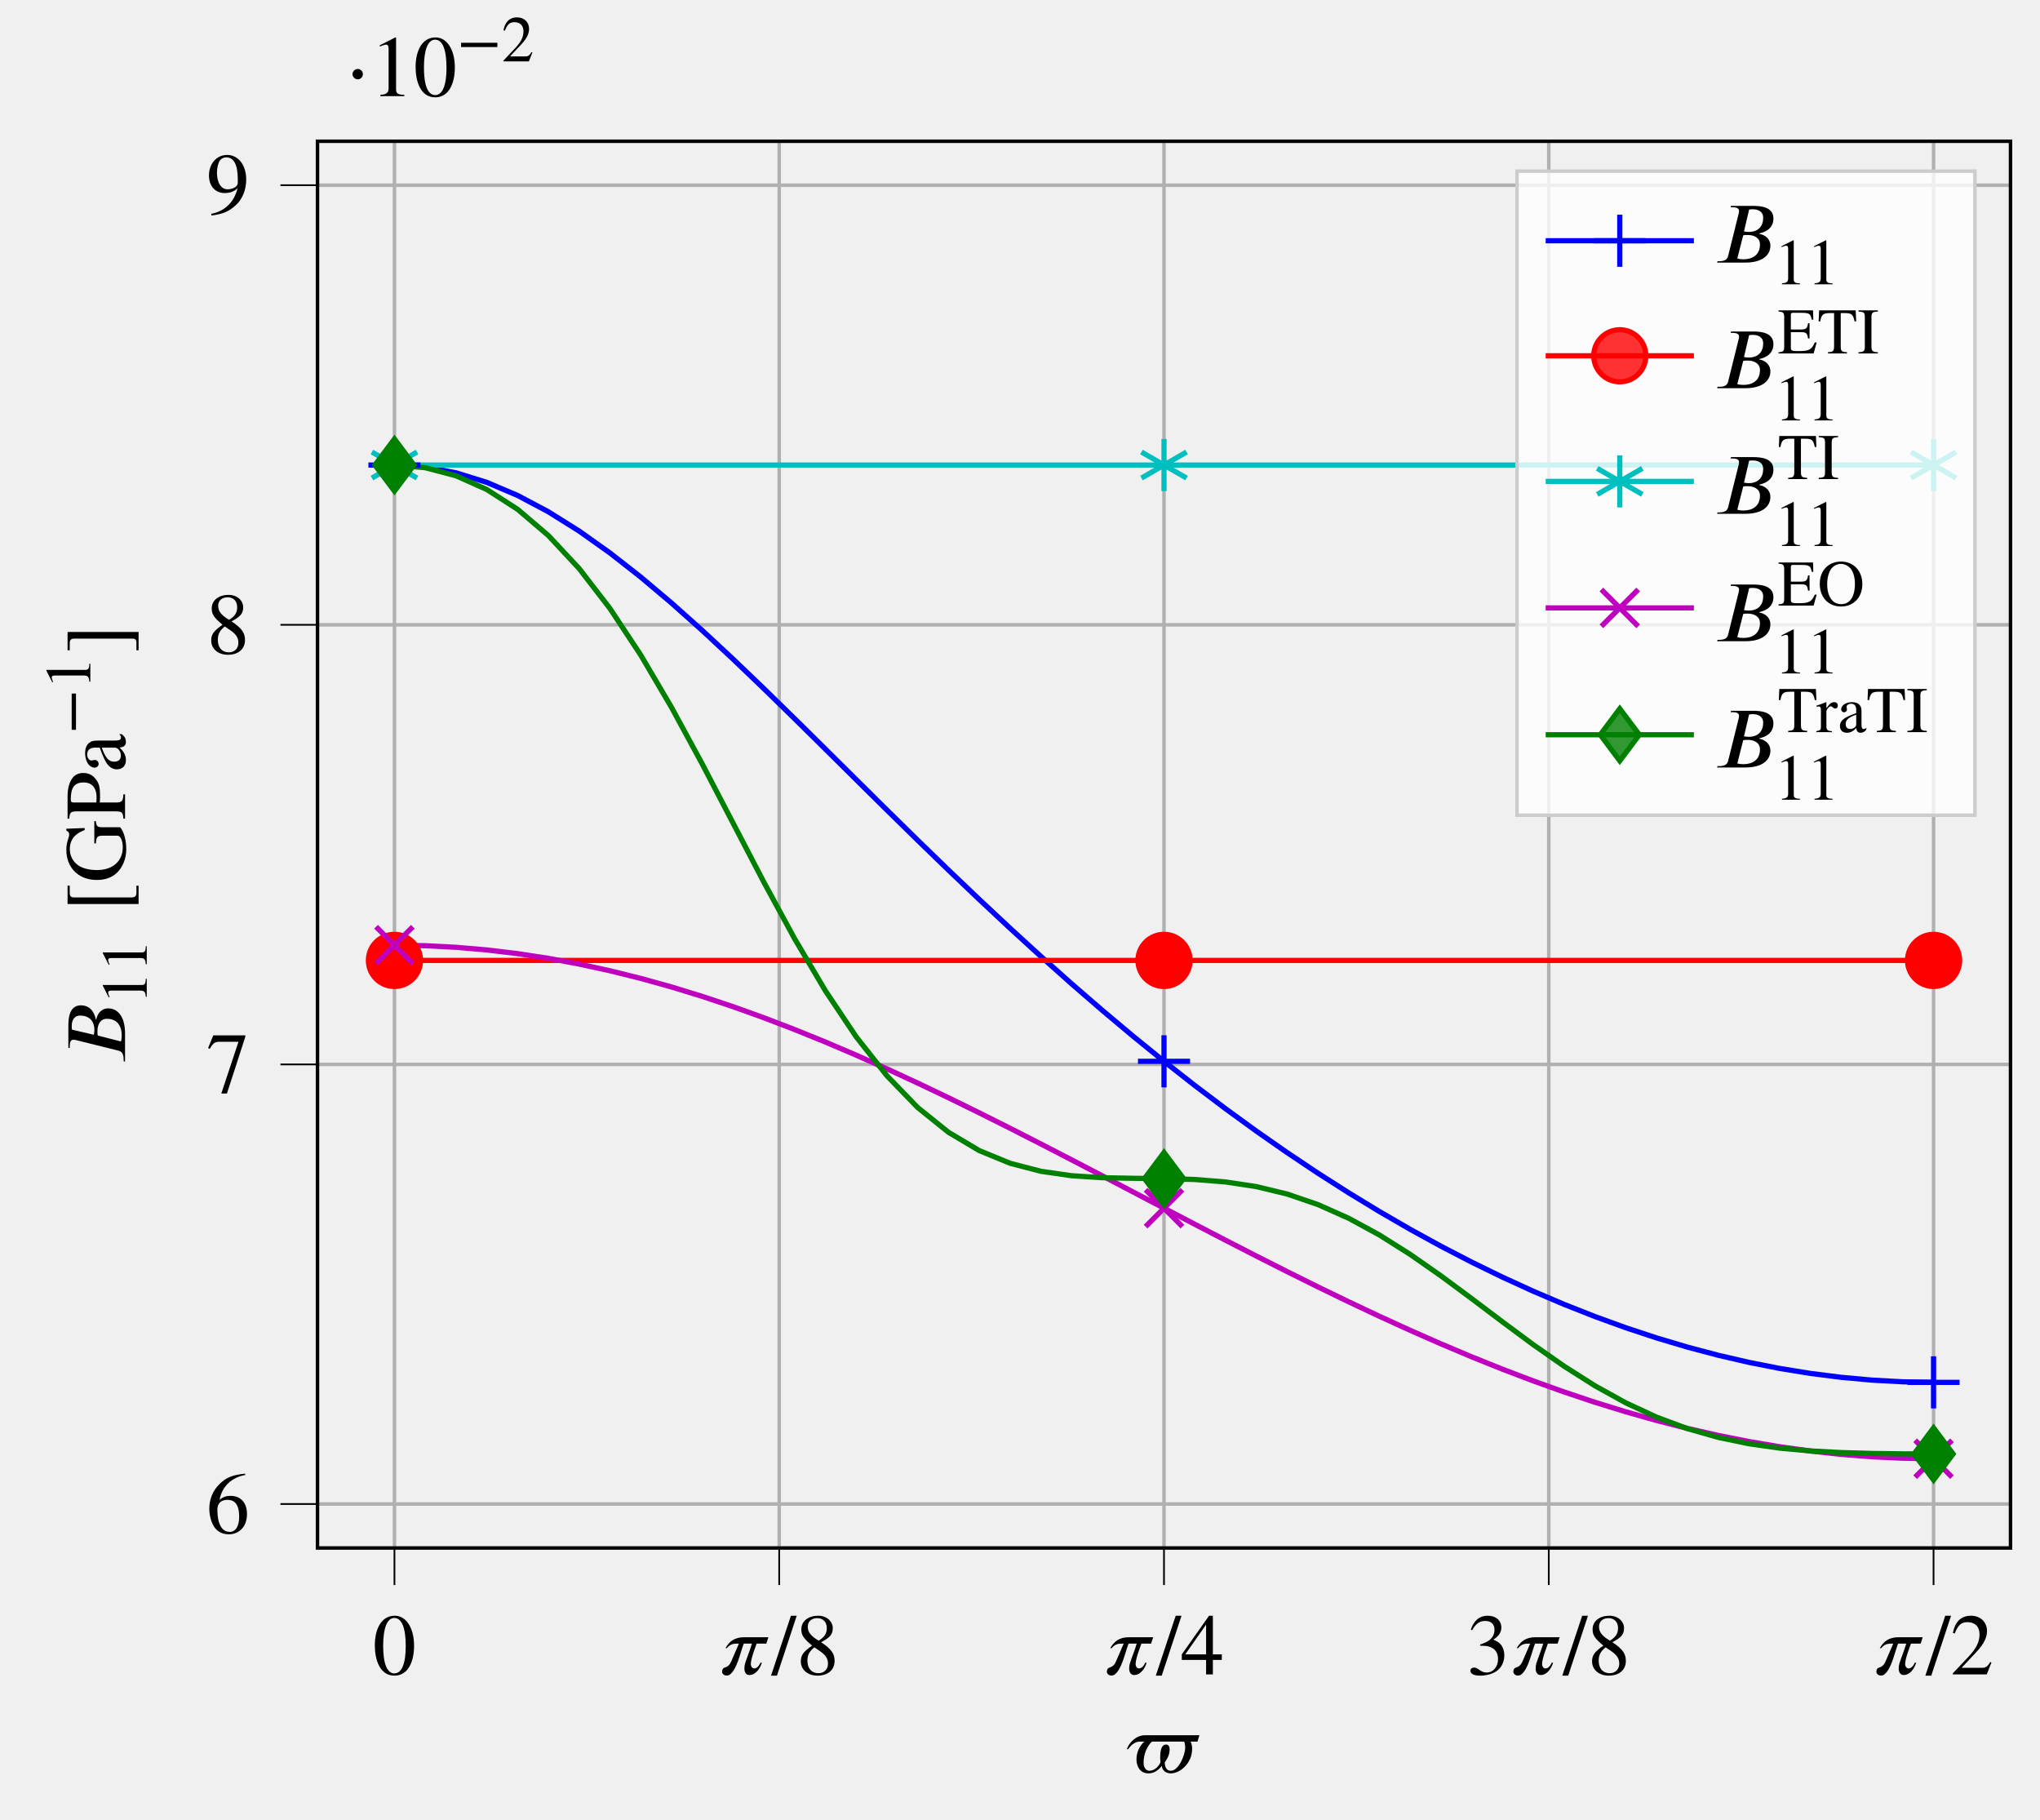
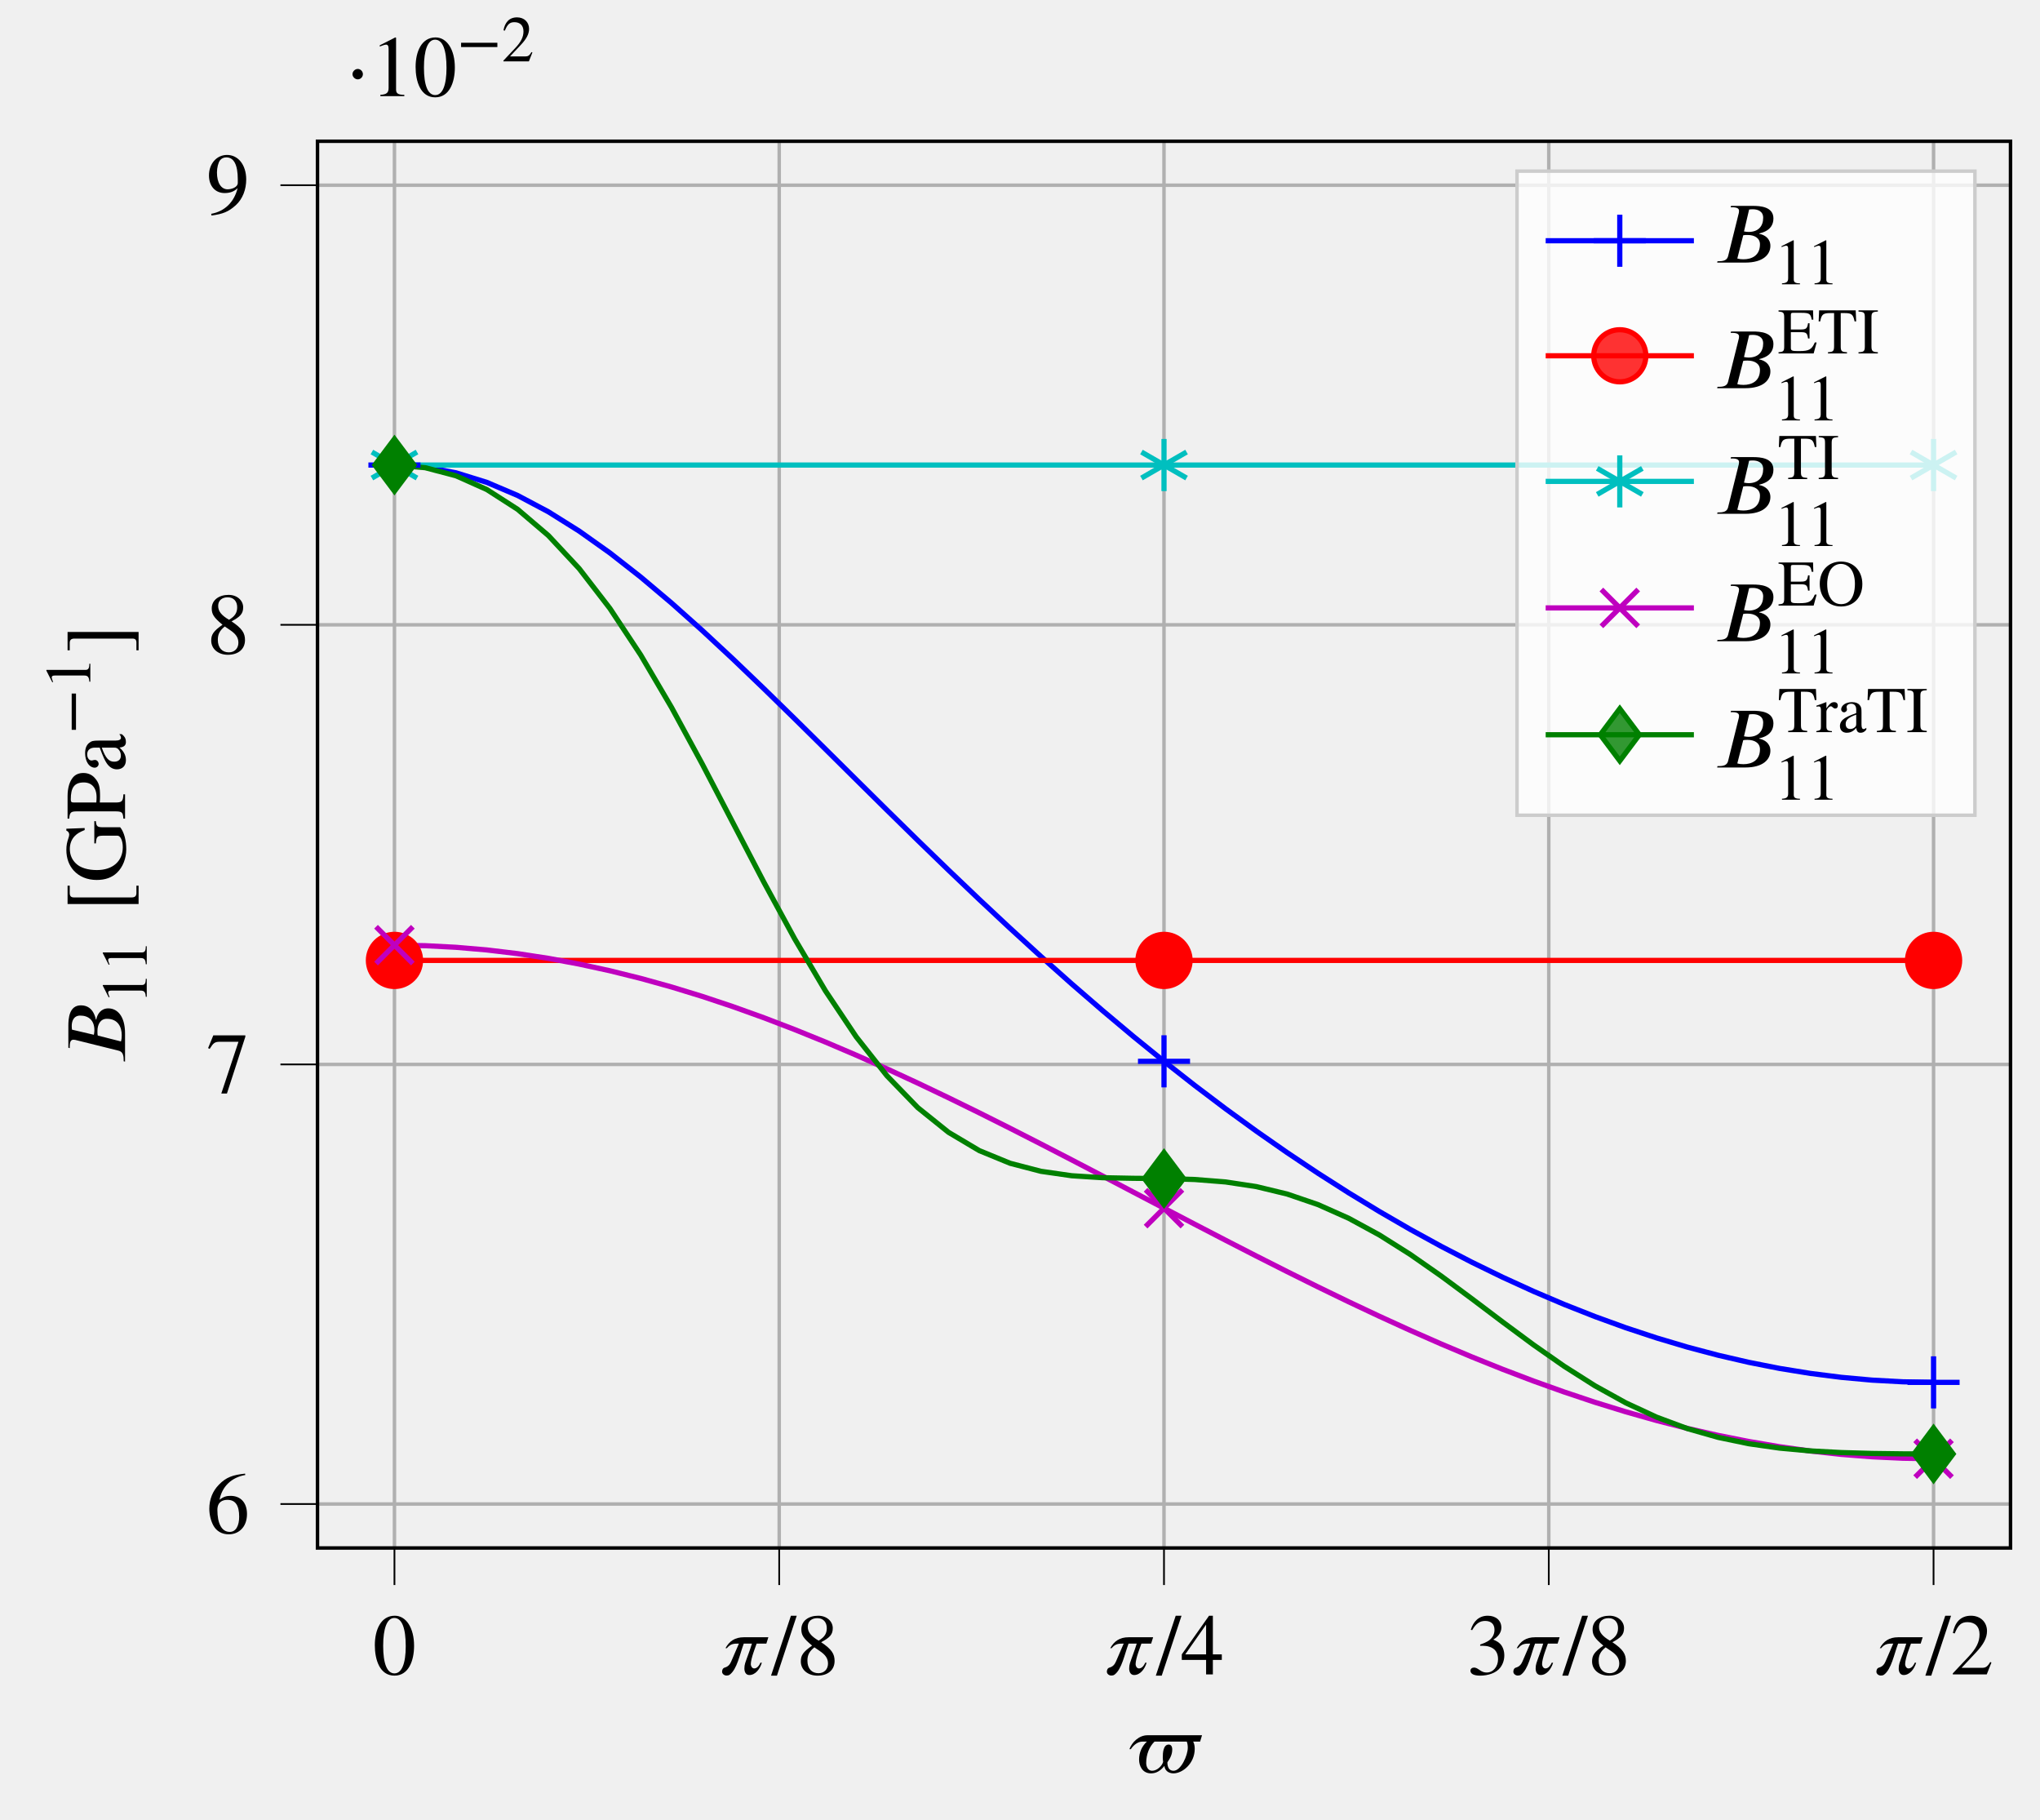
<svg xmlns="http://www.w3.org/2000/svg" xmlns:xlink="http://www.w3.org/1999/xlink" version="1.1" width="234.091" height="208.773" viewBox="0 0 234.091 208.773">
  <defs>
    <path id="font_1_49" d="M.38 .325C.38 .127 .335 .012 .25 .012 .164 .012 .12 .126 .12 .329 .12 .532 .165 .65 .248 .65 .336 .65 .38 .533 .38 .325M.476 .33C.476 .535 .385 .676 .254 .676 .093 .676 .024 .513 .024 .336 .024 .172 .079-.014 .25-.014 .413-.014 .476 .158 .476 .33Z" />
    <path id="font_1_3177" d="M.568 .428H.286C.182 .428 .118 .382 .074 .302H.09C.134 .355 .171 .355 .229 .355L.14 .149C.127 .12 .109 .091 .066 .079 .04 .072 .035 .046 .035 .031 .035 .007 .06-.013 .086-.013 .098-.013 .113-.011 .124-.002 .208 .061 .239 .233 .285 .355H.379C.354 .271 .324 .201 .301 .13 .295 .111 .292 .091 .292 .068 .292 .029 .309-.007 .349-.007 .419-.007 .472 .063 .493 .135H.477C.453 .081 .425 .069 .404 .069 .382 .069 .366 .094 .366 .117 .366 .184 .419 .312 .433 .355H.545L.568 .428Z" />
    <path id="font_1_48" d="M.287 .676H.22L-.009-.014H.059L.287 .676Z" />
    <path id="font_1_57" d="M.271 .272C.339 .226 .369 .186 .369 .124 .369 .059 .324 .014 .259 .014 .183 .014 .132 .066 .132 .158 .132 .223 .153 .264 .212 .312L.271 .272M.355 .533C.355 .471 .329 .429 .261 .389 .173 .441 .136 .487 .136 .549 .136 .611 .179 .648 .246 .648 .314 .648 .355 .602 .355 .533M.445 .155C.445 .235 .413 .289 .29 .371 .389 .424 .424 .458 .424 .533 .424 .611 .355 .676 .256 .676 .145 .676 .062 .616 .062 .52 .062 .455 .083 .417 .186 .332 .079 .257 .056 .218 .056 .149 .056 .055 .135-.014 .248-.014 .368-.014 .445 .052 .445 .155Z" />
    <path id="font_1_53" d="M.292 .231H.052L.292 .574V.231M.473 .167V.231H.37V.676H.326L.012 .231V.167H.292V0H.37V.167H.473Z" />
    <path id="font_1_52" d="M.061 .51C.102 .584 .148 .616 .21 .616 .276 .616 .318 .582 .318 .514 .318 .453 .286 .408 .237 .38 .217 .368 .191 .357 .153 .344V.33C.21 .33 .233 .327 .255 .32 .324 .3 .359 .251 .359 .175 .359 .09 .303 .022 .229 .022 .201 .022 .18 .027 .143 .053 .115 .073 .099 .079 .082 .079 .059 .079 .041 .064 .041 .043 .041 .007 .08-.014 .153-.014 .242-.014 .337 .015 .385 .079 .414 .117 .431 .166 .431 .219 .431 .271 .415 .317 .387 .348 .366 .37 .348 .382 .304 .401 .371 .441 .397 .491 .397 .539 .397 .621 .334 .676 .241 .676 .137 .676 .074 .609 .045 .514L.061 .51Z" />
    <path id="font_1_51" d="M.474 .137 .46 .143C.427 .087 .406 .076 .364 .076H.13L.295 .252C.384 .346 .423 .421 .423 .5 .423 .599 .351 .676 .238 .676 .115 .676 .051 .594 .03 .477L.051 .472C.091 .57 .126 .602 .198 .602 .283 .602 .337 .552 .337 .461 .337 .376 .301 .3 .207 .201L.029 .012V0H.42L.474 .137Z" />
    <path id="font_1_55" d="M.378 .189C.378 .086 .341 .014 .269 .014 .175 .014 .127 .114 .127 .267 .127 .359 .186 .383 .243 .383 .336 .383 .378 .317 .378 .189M.446 .685C.308 .67 .229 .646 .143 .556 .072 .483 .034 .388 .034 .28 .034 .21 .053 .138 .081 .087 .116 .023 .179-.014 .258-.014 .324-.014 .38 .013 .417 .059 .45 .099 .468 .155 .468 .22 .468 .349 .396 .429 .279 .429 .235 .429 .201 .422 .152 .384 .179 .535 .291 .643 .448 .669L.446 .685Z" />
    <path id="font_1_56" d="M.449 .646V.662H.08L.02 .515 .038 .506C.08 .574 .097 .588 .155 .588H.37L.172-.008H.237L.449 .646Z" />
    <path id="font_1_58" d="M.362 .355C.362 .302 .289 .28 .245 .28 .17 .28 .122 .355 .122 .474 .122 .528 .137 .587 .157 .614 .174 .636 .2 .648 .23 .648 .317 .648 .362 .562 .362 .394V.355M.059-.022C.189-.004 .254 .02 .339 .097 .419 .17 .459 .279 .459 .394 .459 .478 .435 .55 .395 .6 .356 .648 .302 .676 .238 .676 .119 .676 .03 .575 .03 .44 .03 .318 .102 .237 .21 .237 .269 .237 .317 .252 .36 .294 .32 .13 .208 .025 .056-.002L.059-.022Z" />
    <path id="font_1_1334" d="M.203 .253C.203 .285 .176 .313 .144 .313 .111 .313 .083 .283 .083 .253 .083 .223 .111 .193 .144 .193 .176 .193 .203 .221 .203 .253Z" />
    <path id="font_1_50" d="M.394 0V.015C.319 .015 .299 .033 .299 .076V.673L.29 .676 .111 .585V.571L.138 .581C.156 .588 .173 .593 .183 .593 .204 .593 .213 .578 .213 .544V.095C.213 .04 .192 .019 .118 .015V0H.394Z" />
    <path id="font_2_1155" d="M.621 .22V.286H.064V.22H.621Z" />
    <path id="font_2_51" d="M.474 .137 .46 .143C.427 .087 .406 .076 .364 .076H.13L.295 .252C.384 .346 .423 .421 .423 .5 .423 .599 .351 .676 .238 .676 .115 .676 .051 .594 .03 .477L.051 .472C.091 .57 .126 .602 .198 .602 .283 .602 .337 .552 .337 .461 .337 .376 .301 .3 .207 .201L.029 .012V0H.42L.474 .137Z" />
    <clipPath id="clip_3">
      <path transform="matrix(1,0,0,-1,36.433,177.6)" d="M0 0H194.274V161.394H0Z" />
    </clipPath>
    <path id="font_1_3193" d="M.69 .355C.698 .336 .702 .314 .702 .284 .702 .198 .625 .019 .537 .019 .484 .019 .467 .066 .467 .116 .503 .168 .523 .21 .523 .265 .523 .302 .506 .321 .483 .321 .419 .321 .414 .225 .414 .172 .414 .158 .416 .136 .418 .121 .405 .075 .349 .019 .291 .019 .246 .019 .223 .063 .223 .109 .223 .209 .26 .298 .319 .355H.69M.866 .428H.237C.14 .428 .057 .346 .03 .268H.046C.079 .317 .127 .355 .181 .355H.231C.174 .301 .141 .232 .141 .147 .141 .078 .177-.011 .279-.011 .345-.011 .392 .025 .433 .075 .437 .024 .478-.011 .537-.011 .641-.011 .782 .102 .782 .272 .782 .306 .776 .332 .764 .355H.844L.866 .428Z" />
    <path id="font_1_2477" d="M.338 .314C.353 .318 .373 .318 .389 .318 .467 .318 .531 .283 .531 .21 .531 .08 .435 .038 .341 .038 .315 .038 .295 .04 .27 .047L.338 .314M.406 .611C.419 .613 .434 .614 .449 .614 .503 .614 .568 .593 .568 .516 .568 .419 .512 .353 .4 .353 .385 .353 .367 .355 .347 .359L.406 .611M.198 .653 .193 .637H.212C.271 .637 .29 .621 .29 .595 .29 .589 .289 .579 .288 .574L.165 .079C.157 .045 .138 .016 .062 .016H.042L.038 0H.362C.569 0 .651 .094 .651 .193 .651 .278 .584 .32 .524 .331L.521 .335C.541 .34 .57 .348 .595 .361 .643 .385 .686 .43 .686 .508 .686 .644 .534 .653 .45 .653H.198Z" />
    <path id="font_2_50" d="M.394 0V.015C.319 .015 .299 .033 .299 .076V.673L.29 .676 .111 .585V.571L.138 .581C.156 .588 .173 .593 .183 .593 .204 .593 .213 .578 .213 .544V.095C.213 .04 .192 .019 .118 .015V0H.394Z" />
    <path id="font_1_92" d="M.299-.156V-.131H.216C.183-.131 .164-.117 .164-.077V.589C.164 .625 .182 .637 .216 .637H.299V.662H.088V-.156H.299Z" />
    <path id="font_4_40" d="M.709 .354H.453V.336C.532 .33 .542 .322 .542 .244V.087C.542 .054 .486 .026 .409 .026 .252 .026 .146 .138 .146 .324 .146 .423 .17 .514 .223 .567 .266 .611 .321 .636 .39 .636 .446 .636 .498 .617 .536 .581 .566 .552 .582 .526 .607 .465H.63L.622 .676H.6C.594 .657 .576 .643 .555 .643 .545 .643 .53 .646 .511 .653 .466 .668 .432 .676 .378 .676 .281 .676 .199 .645 .139 .59 .072 .529 .032 .437 .032 .327 .032 .229 .059 .152 .115 .093 .181 .024 .283-.014 .385-.014 .488-.014 .584 .011 .639 .056V.256C.639 .321 .651 .331 .709 .336V.354Z" />
    <path id="font_4_49" d="M.202 .589C.202 .616 .208 .625 .237 .625 .373 .625 .433 .585 .433 .475 .433 .385 .373 .328 .263 .328 .243 .328 .225 .329 .202 .331V.589M.016 .662V.643C.09 .637 .1 .625 .1 .551V.122C.1 .036 .094 .025 .016 .019V0H.296V.019C.215 .023 .202 .036 .202 .112V.291C.229 .289 .245 .288 .271 .288 .378 .288 .427 .297 .485 .349 .522 .382 .542 .427 .542 .48 .542 .53 .525 .571 .492 .599 .447 .637 .375 .662 .275 .662H.016Z" />
    <path id="font_4_66" d="M.287 .127C.287 .098 .281 .084 .252 .064 .235 .053 .214 .048 .194 .048 .155 .048 .125 .072 .125 .125 .125 .156 .135 .18 .159 .202 .184 .225 .225 .246 .287 .268V.127M.442 .066C.425 .052 .415 .047 .399 .047 .381 .047 .368 .067 .368 .113V.304C.368 .365 .364 .386 .34 .415 .316 .444 .278 .46 .222 .46 .177 .46 .135 .448 .107 .43 .072 .408 .056 .376 .056 .35 .056 .323 .078 .304 .099 .304 .125 .304 .145 .326 .145 .345 .145 .366 .139 .369 .139 .387 .139 .414 .169 .436 .209 .436 .254 .436 .287 .408 .287 .346V.292C.174 .25 .137 .231 .107 .211 .068 .185 .037 .146 .037 .094 .037 .028 .08-.01 .142-.01 .185-.01 .234 .003 .287 .063H.288C.293 .01 .315-.01 .352-.01 .386-.01 .412 0 .442 .038V.066Z" />
    <path id="font_1_94" d="M.245-.156V.662H.034V.637H.118C.156 .637 .169 .618 .169 .583V-.085C.169-.116 .157-.131 .122-.131H.034V-.156H.245Z" />
    <path id="font_4_38" d="M.597 .169H.569C.524 .063 .481 .037 .338 .037H.302C.228 .037 .201 .042 .201 .084V.327H.352C.438 .327 .453 .314 .465 .23H.488V.464H.465C.453 .385 .438 .368 .352 .368H.201V.588C.201 .62 .208 .624 .236 .624H.367C.483 .624 .506 .609 .521 .519H.546L.542 .662H.012V.643C.087 .639 .099 .624 .099 .55V.114C.099 .037 .089 .024 .012 .019V0H.551L.597 .169Z" />
    <path id="font_4_53" d="M.593 .492 .586 .662H.024L.017 .492H.041C.061 .602 .088 .62 .194 .62H.254V.123C.254 .035 .243 .024 .16 .019V0H.452V.019C.37 .023 .356 .035 .356 .111V.62H.415C.521 .62 .547 .602 .569 .492H.593Z" />
    <path id="font_4_42" d="M.315 0V.019C.233 .022 .217 .037 .217 .112V.551C.217 .627 .231 .639 .315 .643V.662H.018V.643C.103 .638 .115 .63 .115 .551V.112C.115 .034 .102 .022 .018 .019V0H.315Z" />
    <path id="font_4_48" d="M.574 .337C.574 .217 .546 .123 .491 .07 .456 .037 .412 .022 .362 .022 .316 .022 .272 .036 .238 .067 .177 .123 .148 .213 .148 .332 .148 .427 .174 .524 .217 .573 .256 .618 .306 .64 .36 .64 .407 .64 .447 .623 .483 .593 .54 .545 .574 .451 .574 .337M.688 .331C.688 .529 .557 .676 .361 .676 .166 .676 .034 .537 .034 .334 .034 .126 .167-.014 .361-.014 .553-.014 .688 .125 .688 .331Z" />
    <path id="font_4_83" d="M.16 .458 .155 .46C.102 .439 .066 .425 .007 .406V.39C.021 .393 .03 .394 .042 .394 .067 .394 .076 .378 .076 .334V.084C.076 .034 .069 .027 .005 .015V0H.245V.015C.177 .018 .16 .033 .16 .09V.315C.16 .347 .202 .397 .23 .397 .236 .397 .245 .392 .256 .382 .272 .367 .283 .362 .296 .362 .32 .362 .335 .379 .335 .407 .335 .44 .314 .46 .28 .46 .238 .46 .21 .438 .16 .366V.458Z" />
  </defs>
  <path transform="matrix(1,0,0,-1,36.433,177.6)" stroke-width=".399" stroke-linecap="butt" stroke-miterlimit="10" stroke-linejoin="miter" fill="none" stroke="#b0b0b0" d="M8.831 0V161.394M52.982 0V161.394M97.136 0V161.394M141.29 0V161.394M185.443 0V161.394" />
  <path transform="matrix(1,0,0,-1,36.433,177.6)" stroke-width=".399" stroke-linecap="butt" stroke-miterlimit="10" stroke-linejoin="miter" fill="none" stroke="#b0b0b0" d="M0 5.044H194.274M0 55.479H194.274M0 105.915H194.274M0 156.35H194.274" />
  <path transform="matrix(1,0,0,-1,36.433,177.6)" stroke-width=".199" stroke-linecap="butt" stroke-miterlimit="10" stroke-linejoin="miter" fill="none" stroke="#000000" d="M8.831-4.252V0M52.982-4.252V0M97.136-4.252V0M141.29-4.252V0M185.443-4.252V0" />
  <path transform="matrix(1,0,0,-1,36.433,177.6)" stroke-width=".199" stroke-linecap="butt" stroke-miterlimit="10" stroke-linejoin="miter" fill="none" stroke="#000000" d="M-4.252 5.044H0M-4.252 55.479H0M-4.252 105.915H0M-4.252 156.35H0" />
  <path transform="matrix(1,0,0,-1,36.433,177.6)" stroke-width=".399" stroke-linecap="butt" stroke-miterlimit="10" stroke-linejoin="miter" fill="none" stroke="#000000" d="M0 0V161.394H194.274V0H0Z" />
  <use data-text="0" xlink:href="#font_1_49" transform="matrix(9.96264,0,0,-9.96264,42.773,192.107)" />
  <use data-text="𝜋" xlink:href="#font_1_3177" transform="matrix(9.96264,0,0,-9.96264,82.51,192.107)" />
  <use data-text="/" xlink:href="#font_1_48" transform="matrix(9.96264,0,0,-9.96264,88.56728,192.107)" />
  <use data-text="8" xlink:href="#font_1_57" transform="matrix(9.96264,0,0,-9.96264,91.33689,192.107)" />
  <use data-text="𝜋" xlink:href="#font_1_3177" transform="matrix(9.96264,0,0,-9.96264,126.664,192.107)" />
  <use data-text="/" xlink:href="#font_1_48" transform="matrix(9.96264,0,0,-9.96264,132.7213,192.107)" />
  <use data-text="4" xlink:href="#font_1_53" transform="matrix(9.96264,0,0,-9.96264,135.4909,192.107)" />
  <use data-text="3" xlink:href="#font_1_52" transform="matrix(9.96264,0,0,-9.96264,168.326,192.107)" />
  <use data-text="𝜋" xlink:href="#font_1_3177" transform="matrix(9.96264,0,0,-9.96264,173.3073,192.107)" />
  <use data-text="/" xlink:href="#font_1_48" transform="matrix(9.96264,0,0,-9.96264,179.3646,192.107)" />
  <use data-text="8" xlink:href="#font_1_57" transform="matrix(9.96264,0,0,-9.96264,182.1342,192.107)" />
  <use data-text="𝜋" xlink:href="#font_1_3177" transform="matrix(9.96264,0,0,-9.96264,214.969,192.107)" />
  <use data-text="/" xlink:href="#font_1_48" transform="matrix(9.96264,0,0,-9.96264,221.0263,192.107)" />
  <use data-text="2" xlink:href="#font_1_51" transform="matrix(9.96264,0,0,-9.96264,223.7959,192.107)" />
  <use data-text="6" xlink:href="#font_1_55" transform="matrix(9.96264,0,0,-9.96264,23.68,175.894)" />
  <use data-text="7" xlink:href="#font_1_56" transform="matrix(9.96264,0,0,-9.96264,23.68,125.38)" />
  <use data-text="8" xlink:href="#font_1_57" transform="matrix(9.96264,0,0,-9.96264,23.68,74.98401)" />
  <use data-text="9" xlink:href="#font_1_58" transform="matrix(9.96264,0,0,-9.96264,23.68,24.51001)" />
  <use data-text="⋅" xlink:href="#font_1_1334" transform="matrix(9.96264,0,0,-9.96264,39.621,11.028)" />
  <use data-text="1" xlink:href="#font_1_50" transform="matrix(9.96264,0,0,-9.96264,42.47031,11.028)" />
  <use data-text="0" xlink:href="#font_1_49" transform="matrix(9.96264,0,0,-9.96264,47.45164,11.028)" />
  <use data-text="−" xlink:href="#font_2_1155" transform="matrix(7.47198,0,0,-7.47198,52.433,7.042999)" />
  <use data-text="2" xlink:href="#font_2_51" transform="matrix(7.47198,0,0,-7.47198,57.5513,7.042999)" />
  <g clip-path="url(#clip_3)">
    <path transform="matrix(1,0,0,-1,36.433,177.6)" stroke-width=".598" stroke-linecap="butt" stroke-miterlimit="10" stroke-linejoin="miter" fill="none" stroke="#0000ff" d="M8.831 124.245 12.363 124.021 15.895 123.354 19.427 122.258 22.96 120.757 26.492 118.883 30.024 116.671 33.557 114.161 37.089 111.396 40.621 108.417 44.153 105.266 47.686 101.98 51.218 98.595 54.75 95.145 58.283 91.655 61.815 88.153 65.347 84.659 68.879 81.192 72.412 77.768 75.944 74.4 79.476 71.098 83.008 67.87 86.541 64.724 90.073 61.668 93.605 58.703 97.138 55.834 100.67 53.063 104.202 50.393 107.734 47.825 111.267 45.361 114.799 43.001 118.331 40.746 121.864 38.596 125.396 36.552 128.928 34.615 132.46 32.785 135.993 31.063 139.525 29.45 143.057 27.945 146.589 26.552 150.122 25.269 153.654 24.102 157.186 23.049 160.719 22.113 164.251 21.296 167.783 20.599 171.315 20.027 174.848 19.579 178.38 19.258 181.912 19.065 185.444 19.001" />
    <path transform="matrix(1,0,0,-1,36.433,177.6)" stroke-width=".598" stroke-linecap="butt" stroke-miterlimit="10" stroke-linejoin="miter" fill="none" stroke="#ff0000" d="M8.831 67.411H12.363 15.895 19.427 22.96 26.492 30.024 33.557 37.089 40.621 44.153 47.686 51.218 54.75 58.283 61.815 65.347 68.879 72.412 75.944 79.476 83.008 86.541 90.073 93.605 97.138 100.67 104.202 107.734 111.267 114.799 118.331 121.864 125.396 128.928 132.46 135.993 139.525 143.057 146.589 150.122 153.654 157.186 160.719 164.251 167.783 171.315 174.848 178.38 181.912 185.444" />
    <path transform="matrix(1,0,0,-1,36.433,177.6)" stroke-width=".598" stroke-linecap="butt" stroke-miterlimit="10" stroke-linejoin="miter" fill="none" stroke="#00bfbf" d="M8.831 124.245H12.363 15.895 19.427 22.96 26.492 30.024 33.557 37.089 40.621 44.153 47.686 51.218 54.75 58.283 61.815 65.347 68.879 72.412 75.944 79.476 83.008 86.541 90.073 93.605 97.138 100.67 104.202 107.734 111.267 114.799 118.331 121.864 125.396 128.928 132.46 135.993 139.525 143.057 146.589 150.122 153.654 157.186 160.719 164.251 167.783 171.315 174.848 178.38 181.912 185.444" />
    <path transform="matrix(1,0,0,-1,36.433,177.6)" stroke-width=".598" stroke-linecap="butt" stroke-miterlimit="10" stroke-linejoin="miter" fill="none" stroke="#bf00bf" d="M8.831 69.162 12.363 69.099 15.895 68.916 19.427 68.613 22.96 68.189 26.492 67.648 30.024 66.992 33.557 66.224 37.089 65.347 40.621 64.365 44.153 63.282 47.686 62.103 51.218 60.834 54.75 59.48 58.283 58.047 61.815 56.541 65.347 54.969 68.879 53.337 72.412 51.652 75.944 49.921 79.476 48.152 83.008 46.351 86.541 44.527 90.073 42.686 93.605 40.836 97.138 38.985 100.67 37.139 104.202 35.306 107.734 33.493 111.267 31.707 114.799 29.954 118.331 28.242 121.864 26.577 125.396 24.965 128.928 23.412 132.46 21.923 135.993 20.504 139.525 19.16 143.057 17.896 146.589 16.716 150.122 15.625 153.654 14.626 157.186 13.722 160.719 12.918 164.251 12.215 167.783 11.616 171.315 11.124 174.848 10.739 178.38 10.463 181.912 10.297 185.444 10.241" />
    <path transform="matrix(1,0,0,-1,36.433,177.6)" stroke-width=".598" stroke-linecap="butt" stroke-miterlimit="10" stroke-linejoin="miter" fill="none" stroke="#008000" d="M8.831 124.245 12.363 123.94 15.895 123.013 19.427 121.437 22.96 119.168 26.492 116.158 30.024 112.37 33.557 107.791 37.089 102.451 40.621 96.445 44.153 89.94 47.686 83.165 51.218 76.392 54.75 69.899 58.283 63.925 61.815 58.648 65.347 54.171 68.879 50.525 72.412 47.688 75.944 45.59 79.476 44.138 83.008 43.218 86.541 42.708 90.073 42.482 93.605 42.413 97.138 42.382 100.67 42.275 104.202 41.995 107.734 41.46 111.267 40.607 114.799 39.4 118.331 37.827 121.864 35.905 125.396 33.677 128.928 31.212 132.46 28.596 135.993 25.93 139.525 23.315 143.057 20.848 146.589 18.608 150.122 16.653 153.654 15.014 157.186 13.699 160.719 12.692 164.251 11.959 167.783 11.457 171.315 11.136 174.848 10.947 178.38 10.846 181.912 10.8 185.444 10.788" />
  </g>
  <path transform="matrix(1,0,0,-1,36.433,177.6)" stroke-width=".598" stroke-linecap="butt" stroke-miterlimit="10" stroke-linejoin="miter" fill="none" stroke="#0000ff" d="M5.842 124.245H11.82M8.831 127.234V121.257" />
  <path transform="matrix(1,0,0,-1,36.433,177.6)" stroke-width=".598" stroke-linecap="butt" stroke-miterlimit="10" stroke-linejoin="miter" fill="none" stroke="#0000ff" d="M94.149 55.834H100.126M97.138 58.823V52.845" />
  <path transform="matrix(1,0,0,-1,36.433,177.6)" stroke-width=".598" stroke-linecap="butt" stroke-miterlimit="10" stroke-linejoin="miter" fill="none" stroke="#0000ff" d="M182.456 19.001H188.433M185.444 21.99V16.012" />
  <path transform="matrix(1,0,0,-1,36.433,177.6)" stroke-width=".598" stroke-linecap="butt" stroke-miterlimit="10" stroke-linejoin="miter" fill="none" stroke="#0000ff" d="" />
  <path transform="matrix(1,0,0,-1,36.433,177.6)" d="M11.82 67.411C11.82 69.062 10.481 70.4 8.831 70.4 7.18 70.4 5.842 69.062 5.842 67.411 5.842 65.76 7.18 64.422 8.831 64.422 10.481 64.422 11.82 65.76 11.82 67.411ZM8.831 67.411" fill="#ff0000" />
  <path transform="matrix(1,0,0,-1,36.433,177.6)" stroke-width=".598" stroke-linecap="butt" stroke-miterlimit="10" stroke-linejoin="miter" fill="none" stroke="#ff0000" d="M11.82 67.411C11.82 69.062 10.481 70.4 8.831 70.4 7.18 70.4 5.842 69.062 5.842 67.411 5.842 65.76 7.18 64.422 8.831 64.422 10.481 64.422 11.82 65.76 11.82 67.411ZM8.831 67.411" />
  <path transform="matrix(1,0,0,-1,36.433,177.6)" d="M100.126 67.411C100.126 69.062 98.788 70.4 97.138 70.4 95.487 70.4 94.149 69.062 94.149 67.411 94.149 65.76 95.487 64.422 97.138 64.422 98.788 64.422 100.126 65.76 100.126 67.411ZM97.138 67.411" fill="#ff0000" />
  <path transform="matrix(1,0,0,-1,36.433,177.6)" stroke-width=".598" stroke-linecap="butt" stroke-miterlimit="10" stroke-linejoin="miter" fill="none" stroke="#ff0000" d="M100.126 67.411C100.126 69.062 98.788 70.4 97.138 70.4 95.487 70.4 94.149 69.062 94.149 67.411 94.149 65.76 95.487 64.422 97.138 64.422 98.788 64.422 100.126 65.76 100.126 67.411ZM97.138 67.411" />
  <path transform="matrix(1,0,0,-1,36.433,177.6)" d="M188.433 67.411C188.433 69.062 187.095 70.4 185.444 70.4 183.794 70.4 182.456 69.062 182.456 67.411 182.456 65.76 183.794 64.422 185.444 64.422 187.095 64.422 188.433 65.76 188.433 67.411ZM185.444 67.411" fill="#ff0000" />
  <path transform="matrix(1,0,0,-1,36.433,177.6)" stroke-width=".598" stroke-linecap="butt" stroke-miterlimit="10" stroke-linejoin="miter" fill="none" stroke="#ff0000" d="M188.433 67.411C188.433 69.062 187.095 70.4 185.444 70.4 183.794 70.4 182.456 69.062 182.456 67.411 182.456 65.76 183.794 64.422 185.444 64.422 187.095 64.422 188.433 65.76 188.433 67.411ZM185.444 67.411" />
  <path transform="matrix(1,0,0,-1,36.433,177.6)" stroke-width=".598" stroke-linecap="butt" stroke-miterlimit="10" stroke-linejoin="miter" fill="none" stroke="#ff0000" d="" />
  <path transform="matrix(1,0,0,-1,36.433,177.6)" stroke-width=".598" stroke-linecap="butt" stroke-miterlimit="10" stroke-linejoin="miter" fill="none" stroke="#00bfbf" d="M8.831 121.257V127.234M11.419 125.74 6.242 122.751M11.419 122.751 6.242 125.74" />
  <path transform="matrix(1,0,0,-1,36.433,177.6)" stroke-width=".598" stroke-linecap="butt" stroke-miterlimit="10" stroke-linejoin="miter" fill="none" stroke="#00bfbf" d="M97.138 121.257V127.234M99.726 125.74 94.549 122.751M99.726 122.751 94.549 125.74" />
  <path transform="matrix(1,0,0,-1,36.433,177.6)" stroke-width=".598" stroke-linecap="butt" stroke-miterlimit="10" stroke-linejoin="miter" fill="none" stroke="#00bfbf" d="M185.444 121.257V127.234M188.033 125.74 182.856 122.751M188.033 122.751 182.856 125.74" />
  <path transform="matrix(1,0,0,-1,36.433,177.6)" stroke-width=".598" stroke-linecap="butt" stroke-miterlimit="10" stroke-linejoin="miter" fill="none" stroke="#00bfbf" d="" />
  <path transform="matrix(1,0,0,-1,36.433,177.6)" stroke-width=".598" stroke-linecap="butt" stroke-miterlimit="10" stroke-linejoin="miter" fill="none" stroke="#bf00bf" d="M6.717 67.048 10.944 71.275M6.717 71.275 10.944 67.048" />
  <path transform="matrix(1,0,0,-1,36.433,177.6)" stroke-width=".598" stroke-linecap="butt" stroke-miterlimit="10" stroke-linejoin="miter" fill="none" stroke="#bf00bf" d="M95.024 36.871 99.251 41.098M95.024 41.098 99.251 36.871" />
  <path transform="matrix(1,0,0,-1,36.433,177.6)" stroke-width=".598" stroke-linecap="butt" stroke-miterlimit="10" stroke-linejoin="miter" fill="none" stroke="#bf00bf" d="M183.331 8.128 187.558 12.355M183.331 12.355 187.558 8.128" />
  <path transform="matrix(1,0,0,-1,36.433,177.6)" stroke-width=".598" stroke-linecap="butt" stroke-miterlimit="10" stroke-linejoin="miter" fill="none" stroke="#bf00bf" d="" />
  <path transform="matrix(1,0,0,-1,36.433,177.6)" d="M8.831 127.234 11.072 124.245 8.831 121.257 6.589 124.245Z" fill="#008000" />
  <path transform="matrix(1,0,0,-1,36.433,177.6)" stroke-width=".598" stroke-linecap="butt" stroke-miterlimit="10" stroke-linejoin="miter" fill="none" stroke="#008000" d="M8.831 127.234 11.072 124.245 8.831 121.257 6.589 124.245Z" />
  <path transform="matrix(1,0,0,-1,36.433,177.6)" d="M97.138 45.371 99.379 42.382 97.138 39.393 94.896 42.382Z" fill="#008000" />
  <path transform="matrix(1,0,0,-1,36.433,177.6)" stroke-width=".598" stroke-linecap="butt" stroke-miterlimit="10" stroke-linejoin="miter" fill="none" stroke="#008000" d="M97.138 45.371 99.379 42.382 97.138 39.393 94.896 42.382Z" />
  <path transform="matrix(1,0,0,-1,36.433,177.6)" d="M185.444 13.776 187.686 10.788 185.444 7.799 183.203 10.788Z" fill="#008000" />
  <path transform="matrix(1,0,0,-1,36.433,177.6)" stroke-width=".598" stroke-linecap="butt" stroke-miterlimit="10" stroke-linejoin="miter" fill="none" stroke="#008000" d="M185.444 13.776 187.686 10.788 185.444 7.799 183.203 10.788Z" />
  <path transform="matrix(1,0,0,-1,36.433,177.6)" stroke-width=".598" stroke-linecap="butt" stroke-miterlimit="10" stroke-linejoin="miter" fill="none" stroke="#008000" d="" />
-   <use data-text="𝜛" xlink:href="#font_1_3193" transform="matrix(9.96264,0,0,-9.96264,129.006,203.35)" />
+   <use data-text="𝜛" xlink:href="#font_1_3193" transform="matrix(9.96264,0,0,-9.96264,129.305,203.35)" />
  <use data-text="𝐵" xlink:href="#font_1_2477" transform="matrix(0,-9.96264,-9.96264,-0,14.349,122.177)" />
  <use data-text="1" xlink:href="#font_2_50" transform="matrix(0,-7.47198,-7.47198,-0,16.84,115.243)" />
  <use data-text="1" xlink:href="#font_2_50" transform="matrix(0,-7.47198,-7.47198,-0,16.84,111.507)" />
  <use data-text="[" xlink:href="#font_1_92" transform="matrix(0,-9.96264,-9.96264,-0,14.349,104.595)" />
  <use data-text="G" xlink:href="#font_4_40" transform="matrix(0,-9.96264,-9.96264,-0,14.349,101.277)" />
  <use data-text="P" xlink:href="#font_4_49" transform="matrix(0,-9.96264,-9.96264,-0,14.349,94.08397)" />
  <use data-text="a" xlink:href="#font_4_66" transform="matrix(0,-9.96264,-9.96264,-0,14.349,88.63441)" />
  <use data-text="−" xlink:href="#font_2_1155" transform="matrix(0,-7.47198,-7.47198,-0,10.364,84.211)" />
  <use data-text="1" xlink:href="#font_2_50" transform="matrix(0,-7.47198,-7.47198,-0,10.364,79.0927)" />
  <use data-text="]" xlink:href="#font_1_94" transform="matrix(0,-9.96264,-9.96264,-0,14.349,74.94901)" />
  <path transform="matrix(1,0,0,-1,36.433,177.6)" d="M137.648 84.068H190.189V157.966H137.648Z" fill="#ffffff" fill-opacity=".8" />
  <path transform="matrix(1,0,0,-1,36.433,177.6)" stroke-width=".399" stroke-linecap="butt" stroke-miterlimit="10" stroke-linejoin="miter" fill="none" stroke="#cccccc" d="M137.648 84.068H190.189V157.966H137.648Z" />
  <path transform="matrix(1,0,0,-1,177.367,27.62101)" stroke-width=".598" stroke-linecap="butt" stroke-miterlimit="10" stroke-linejoin="miter" fill="none" stroke="#0000ff" d="M0 0H8.504 17.008" />
  <path transform="matrix(1,0,0,-1,177.367,27.62101)" stroke-width=".598" stroke-linecap="butt" stroke-miterlimit="10" stroke-linejoin="miter" fill="none" stroke="#0000ff" d="M5.515 0H11.493M8.504 2.989V-2.989" />
  <use data-text="𝐵" xlink:href="#font_1_2477" transform="matrix(9.96264,0,0,-9.96264,196.667,30.12702)" />
  <use data-text="1" xlink:href="#font_2_50" transform="matrix(7.47198,0,0,-7.47198,203.601,32.61801)" />
  <use data-text="1" xlink:href="#font_2_50" transform="matrix(7.47198,0,0,-7.47198,207.337,32.61801)" />
  <path transform="matrix(1,0,0,-1,177.367,40.81901)" stroke-width=".598" stroke-linecap="butt" stroke-miterlimit="10" stroke-linejoin="miter" fill="none" stroke="#ff0000" d="M0 0H8.504 17.008" />
  <path transform="matrix(1,0,0,-1,177.367,40.81901)" d="M11.493 0C11.493 1.651 10.155 2.989 8.504 2.989 6.853 2.989 5.515 1.651 5.515 0 5.515-1.651 6.853-2.989 8.504-2.989 10.155-2.989 11.493-1.651 11.493 0ZM8.504 0" fill="#ff0000" fill-opacity=".8" />
  <path transform="matrix(1,0,0,-1,177.367,40.81901)" stroke-width=".598" stroke-linecap="butt" stroke-miterlimit="10" stroke-linejoin="miter" fill="none" stroke="#ff0000" d="M11.493 0C11.493 1.651 10.155 2.989 8.504 2.989 6.853 2.989 5.515 1.651 5.515 0 5.515-1.651 6.853-2.989 8.504-2.989 10.155-2.989 11.493-1.651 11.493 0ZM8.504 0" />
  <use data-text="𝐵" xlink:href="#font_1_2477" transform="matrix(9.96264,0,0,-9.96264,196.667,44.53801)" />
  <use data-text="E" xlink:href="#font_4_38" transform="matrix(7.47198,0,0,-7.47198,203.999,40.55301)" />
  <use data-text="T" xlink:href="#font_4_53" transform="matrix(7.47198,0,0,-7.47198,208.5644,40.55301)" />
  <use data-text="I" xlink:href="#font_4_42" transform="matrix(7.47198,0,0,-7.47198,213.1298,40.55301)" />
  <use data-text="1" xlink:href="#font_2_50" transform="matrix(7.47198,0,0,-7.47198,203.601,48.23401)" />
  <use data-text="1" xlink:href="#font_2_50" transform="matrix(7.47198,0,0,-7.47198,207.337,48.23401)" />
  <path transform="matrix(1,0,0,-1,177.367,55.23001)" stroke-width=".598" stroke-linecap="butt" stroke-miterlimit="10" stroke-linejoin="miter" fill="none" stroke="#00bfbf" d="M0 0H8.504 17.008" />
  <path transform="matrix(1,0,0,-1,177.367,55.23001)" stroke-width=".598" stroke-linecap="butt" stroke-miterlimit="10" stroke-linejoin="miter" fill="none" stroke="#00bfbf" d="M8.504-2.989V2.989M11.093 1.494 5.916-1.494M11.093-1.494 5.916 1.494" />
  <use data-text="𝐵" xlink:href="#font_1_2477" transform="matrix(9.96264,0,0,-9.96264,196.667,58.94901)" />
  <use data-text="T" xlink:href="#font_4_53" transform="matrix(7.47198,0,0,-7.47198,203.999,54.96401)" />
  <use data-text="I" xlink:href="#font_4_42" transform="matrix(7.47198,0,0,-7.47198,208.5644,54.96401)" />
  <use data-text="1" xlink:href="#font_2_50" transform="matrix(7.47198,0,0,-7.47198,203.601,62.64501)" />
  <use data-text="1" xlink:href="#font_2_50" transform="matrix(7.47198,0,0,-7.47198,207.337,62.64501)" />
  <path transform="matrix(1,0,0,-1,177.367,69.74601)" stroke-width=".598" stroke-linecap="butt" stroke-miterlimit="10" stroke-linejoin="miter" fill="none" stroke="#bf00bf" d="M0 0H8.504 17.008" />
  <path transform="matrix(1,0,0,-1,177.367,69.74601)" stroke-width=".598" stroke-linecap="butt" stroke-miterlimit="10" stroke-linejoin="miter" fill="none" stroke="#bf00bf" d="M6.391-2.113 10.618 2.113M6.391 2.113 10.618-2.113" />
  <use data-text="𝐵" xlink:href="#font_1_2477" transform="matrix(9.96264,0,0,-9.96264,196.667,73.56902)" />
  <use data-text="E" xlink:href="#font_4_38" transform="matrix(7.47198,0,0,-7.47198,203.999,69.47901)" />
  <use data-text="O" xlink:href="#font_4_48" transform="matrix(7.47198,0,0,-7.47198,208.5644,69.47901)" />
  <use data-text="1" xlink:href="#font_2_50" transform="matrix(7.47198,0,0,-7.47198,203.601,77.26502)" />
  <use data-text="1" xlink:href="#font_2_50" transform="matrix(7.47198,0,0,-7.47198,207.337,77.26502)" />
  <path transform="matrix(1,0,0,-1,177.367,84.29801)" stroke-width=".598" stroke-linecap="butt" stroke-miterlimit="10" stroke-linejoin="miter" fill="none" stroke="#008000" d="M0 0H8.504 17.008" />
  <path transform="matrix(1,0,0,-1,177.367,84.29801)" d="M8.504 2.989 10.746 0 8.504-2.989 6.263 0Z" fill="#008000" fill-opacity=".8" />
  <path transform="matrix(1,0,0,-1,177.367,84.29801)" stroke-width=".598" stroke-linecap="butt" stroke-miterlimit="10" stroke-linejoin="miter" fill="none" stroke="#008000" d="M8.504 2.989 10.746 0 8.504-2.989 6.263 0Z" />
  <use data-text="𝐵" xlink:href="#font_1_2477" transform="matrix(9.96264,0,0,-9.96264,196.667,88.05401)" />
  <use data-text="T" xlink:href="#font_4_53" transform="matrix(7.47198,0,0,-7.47198,203.999,83.99501)" />
  <use data-text="r" xlink:href="#font_4_83" transform="matrix(7.47198,0,0,-7.47198,208.385,83.99501)" />
  <use data-text="a" xlink:href="#font_4_66" transform="matrix(7.47198,0,0,-7.47198,210.8583,83.99501)" />
  <use data-text="T" xlink:href="#font_4_53" transform="matrix(7.47198,0,0,-7.47198,214.1758,83.99501)" />
  <use data-text="I" xlink:href="#font_4_42" transform="matrix(7.47198,0,0,-7.47198,218.7412,83.99501)" />
  <use data-text="1" xlink:href="#font_2_50" transform="matrix(7.47198,0,0,-7.47198,203.601,91.75101)" />
  <use data-text="1" xlink:href="#font_2_50" transform="matrix(7.47198,0,0,-7.47198,207.337,91.75101)" />
</svg>
